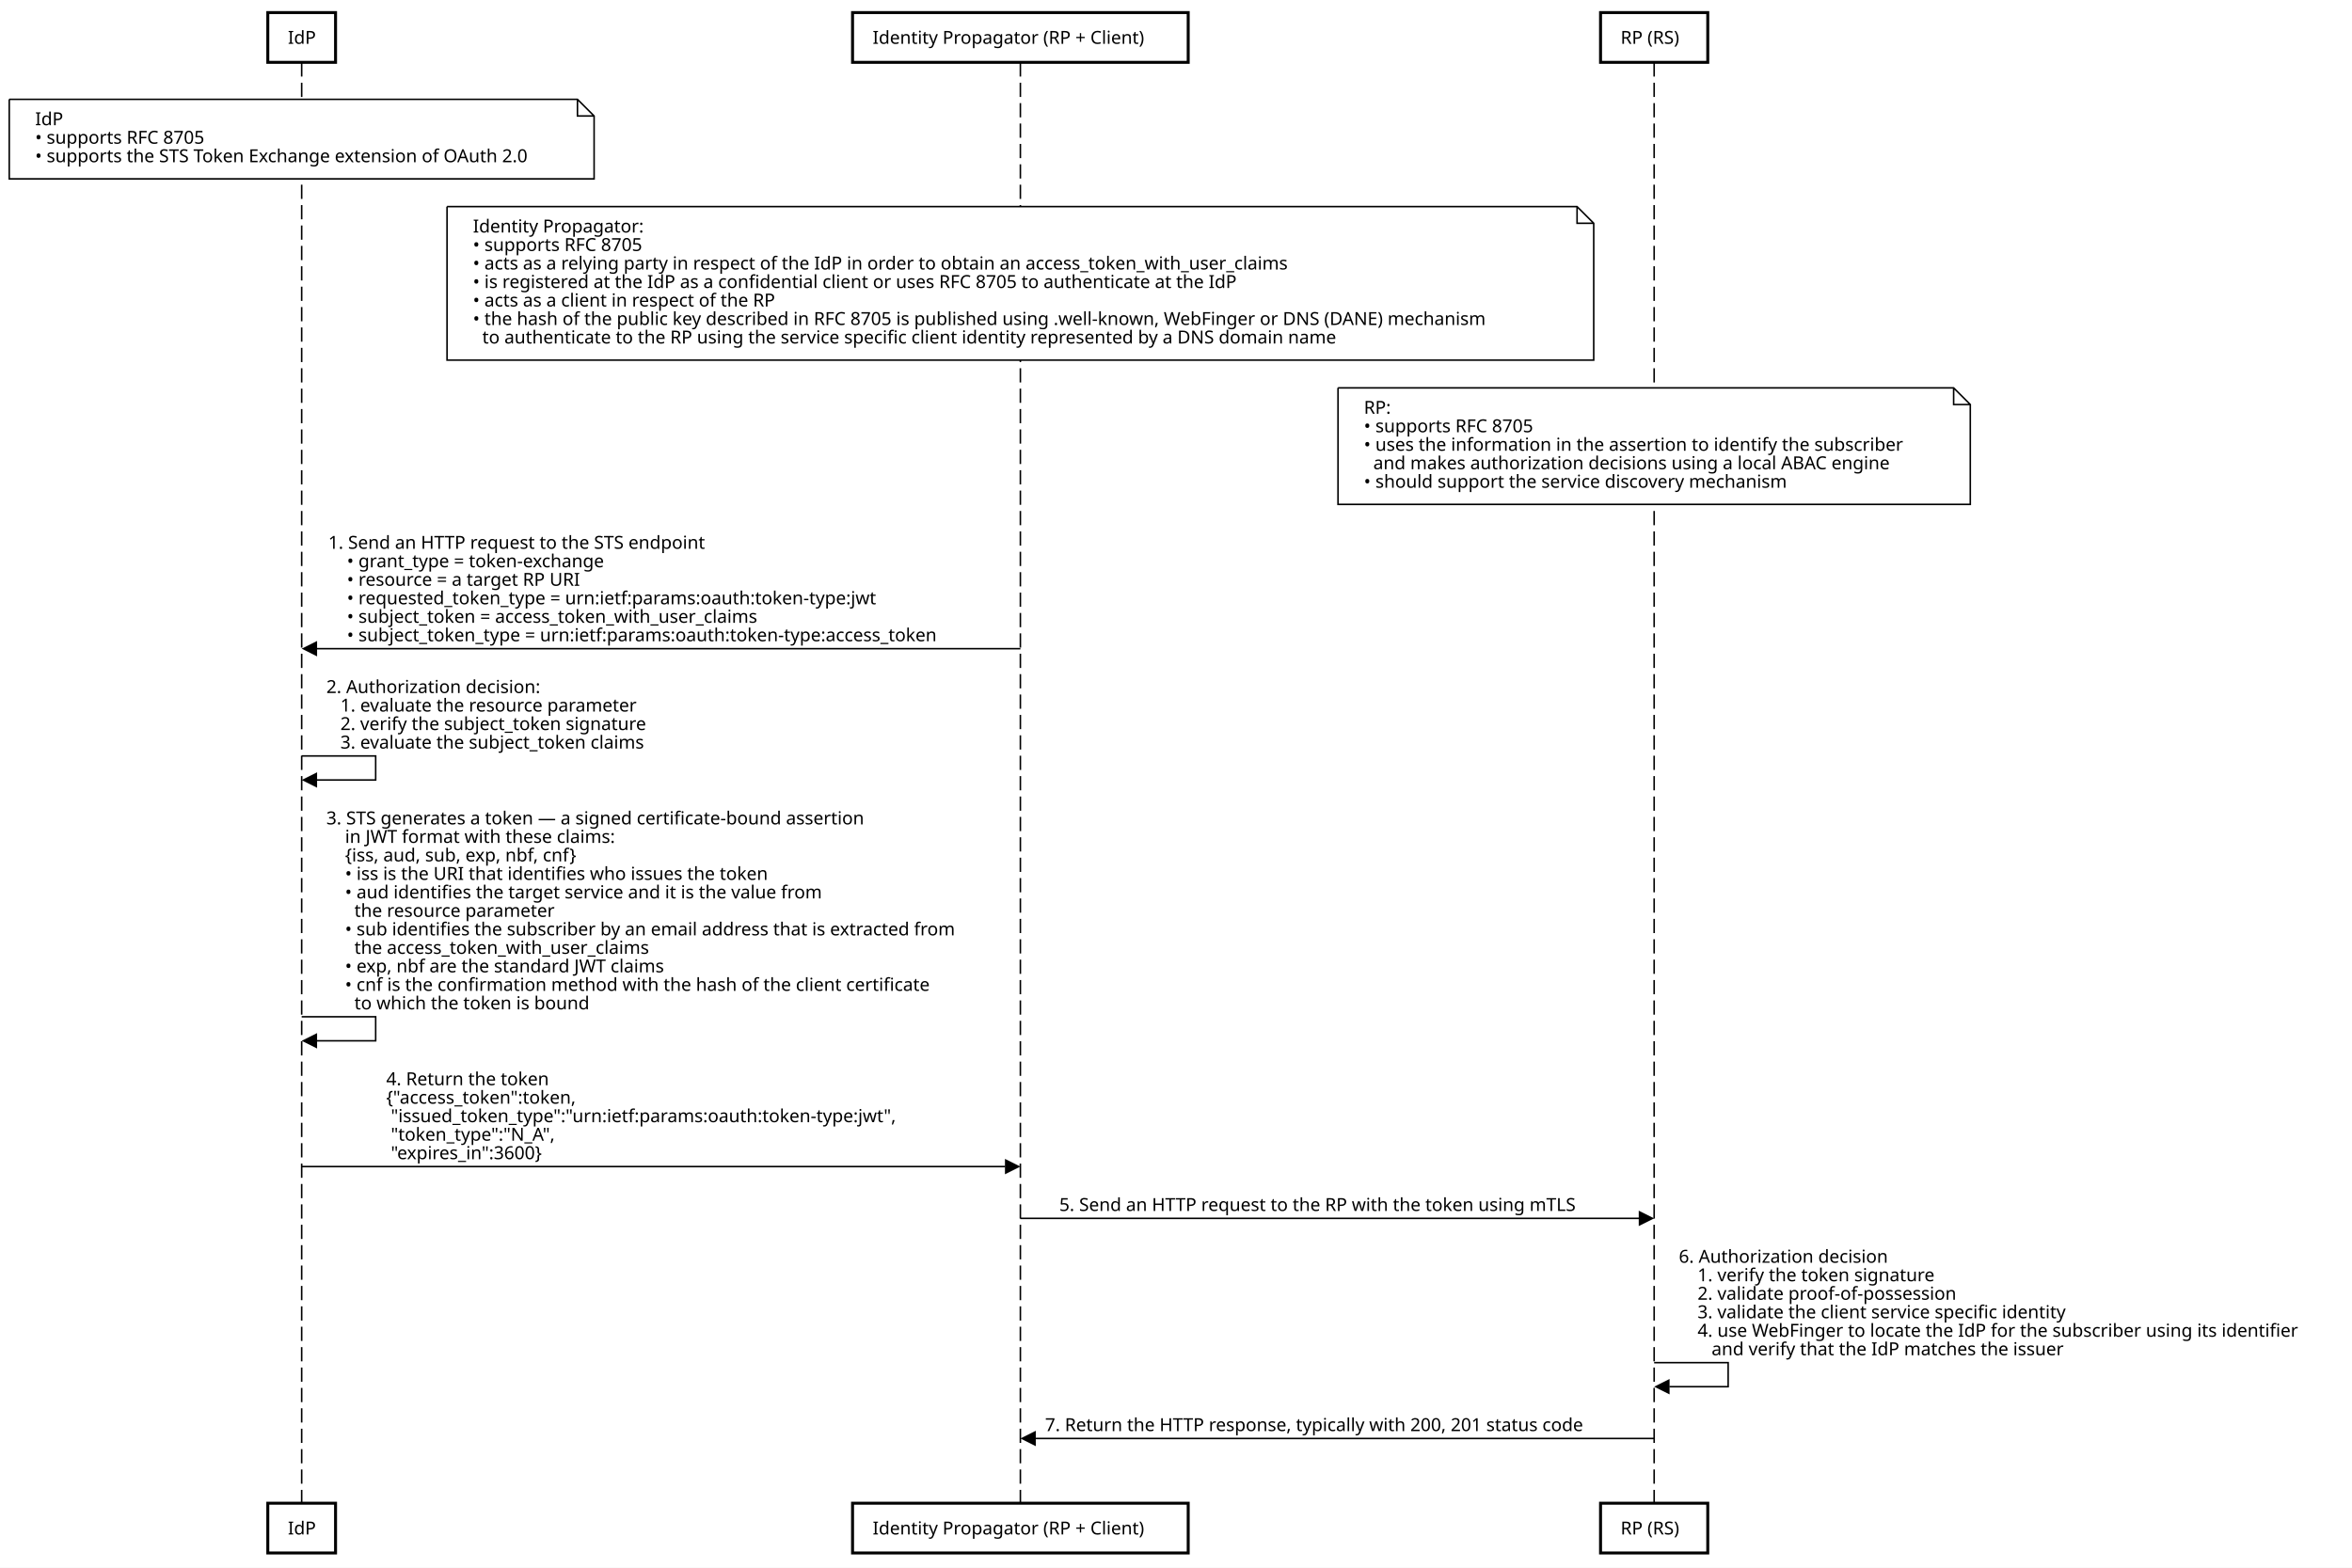
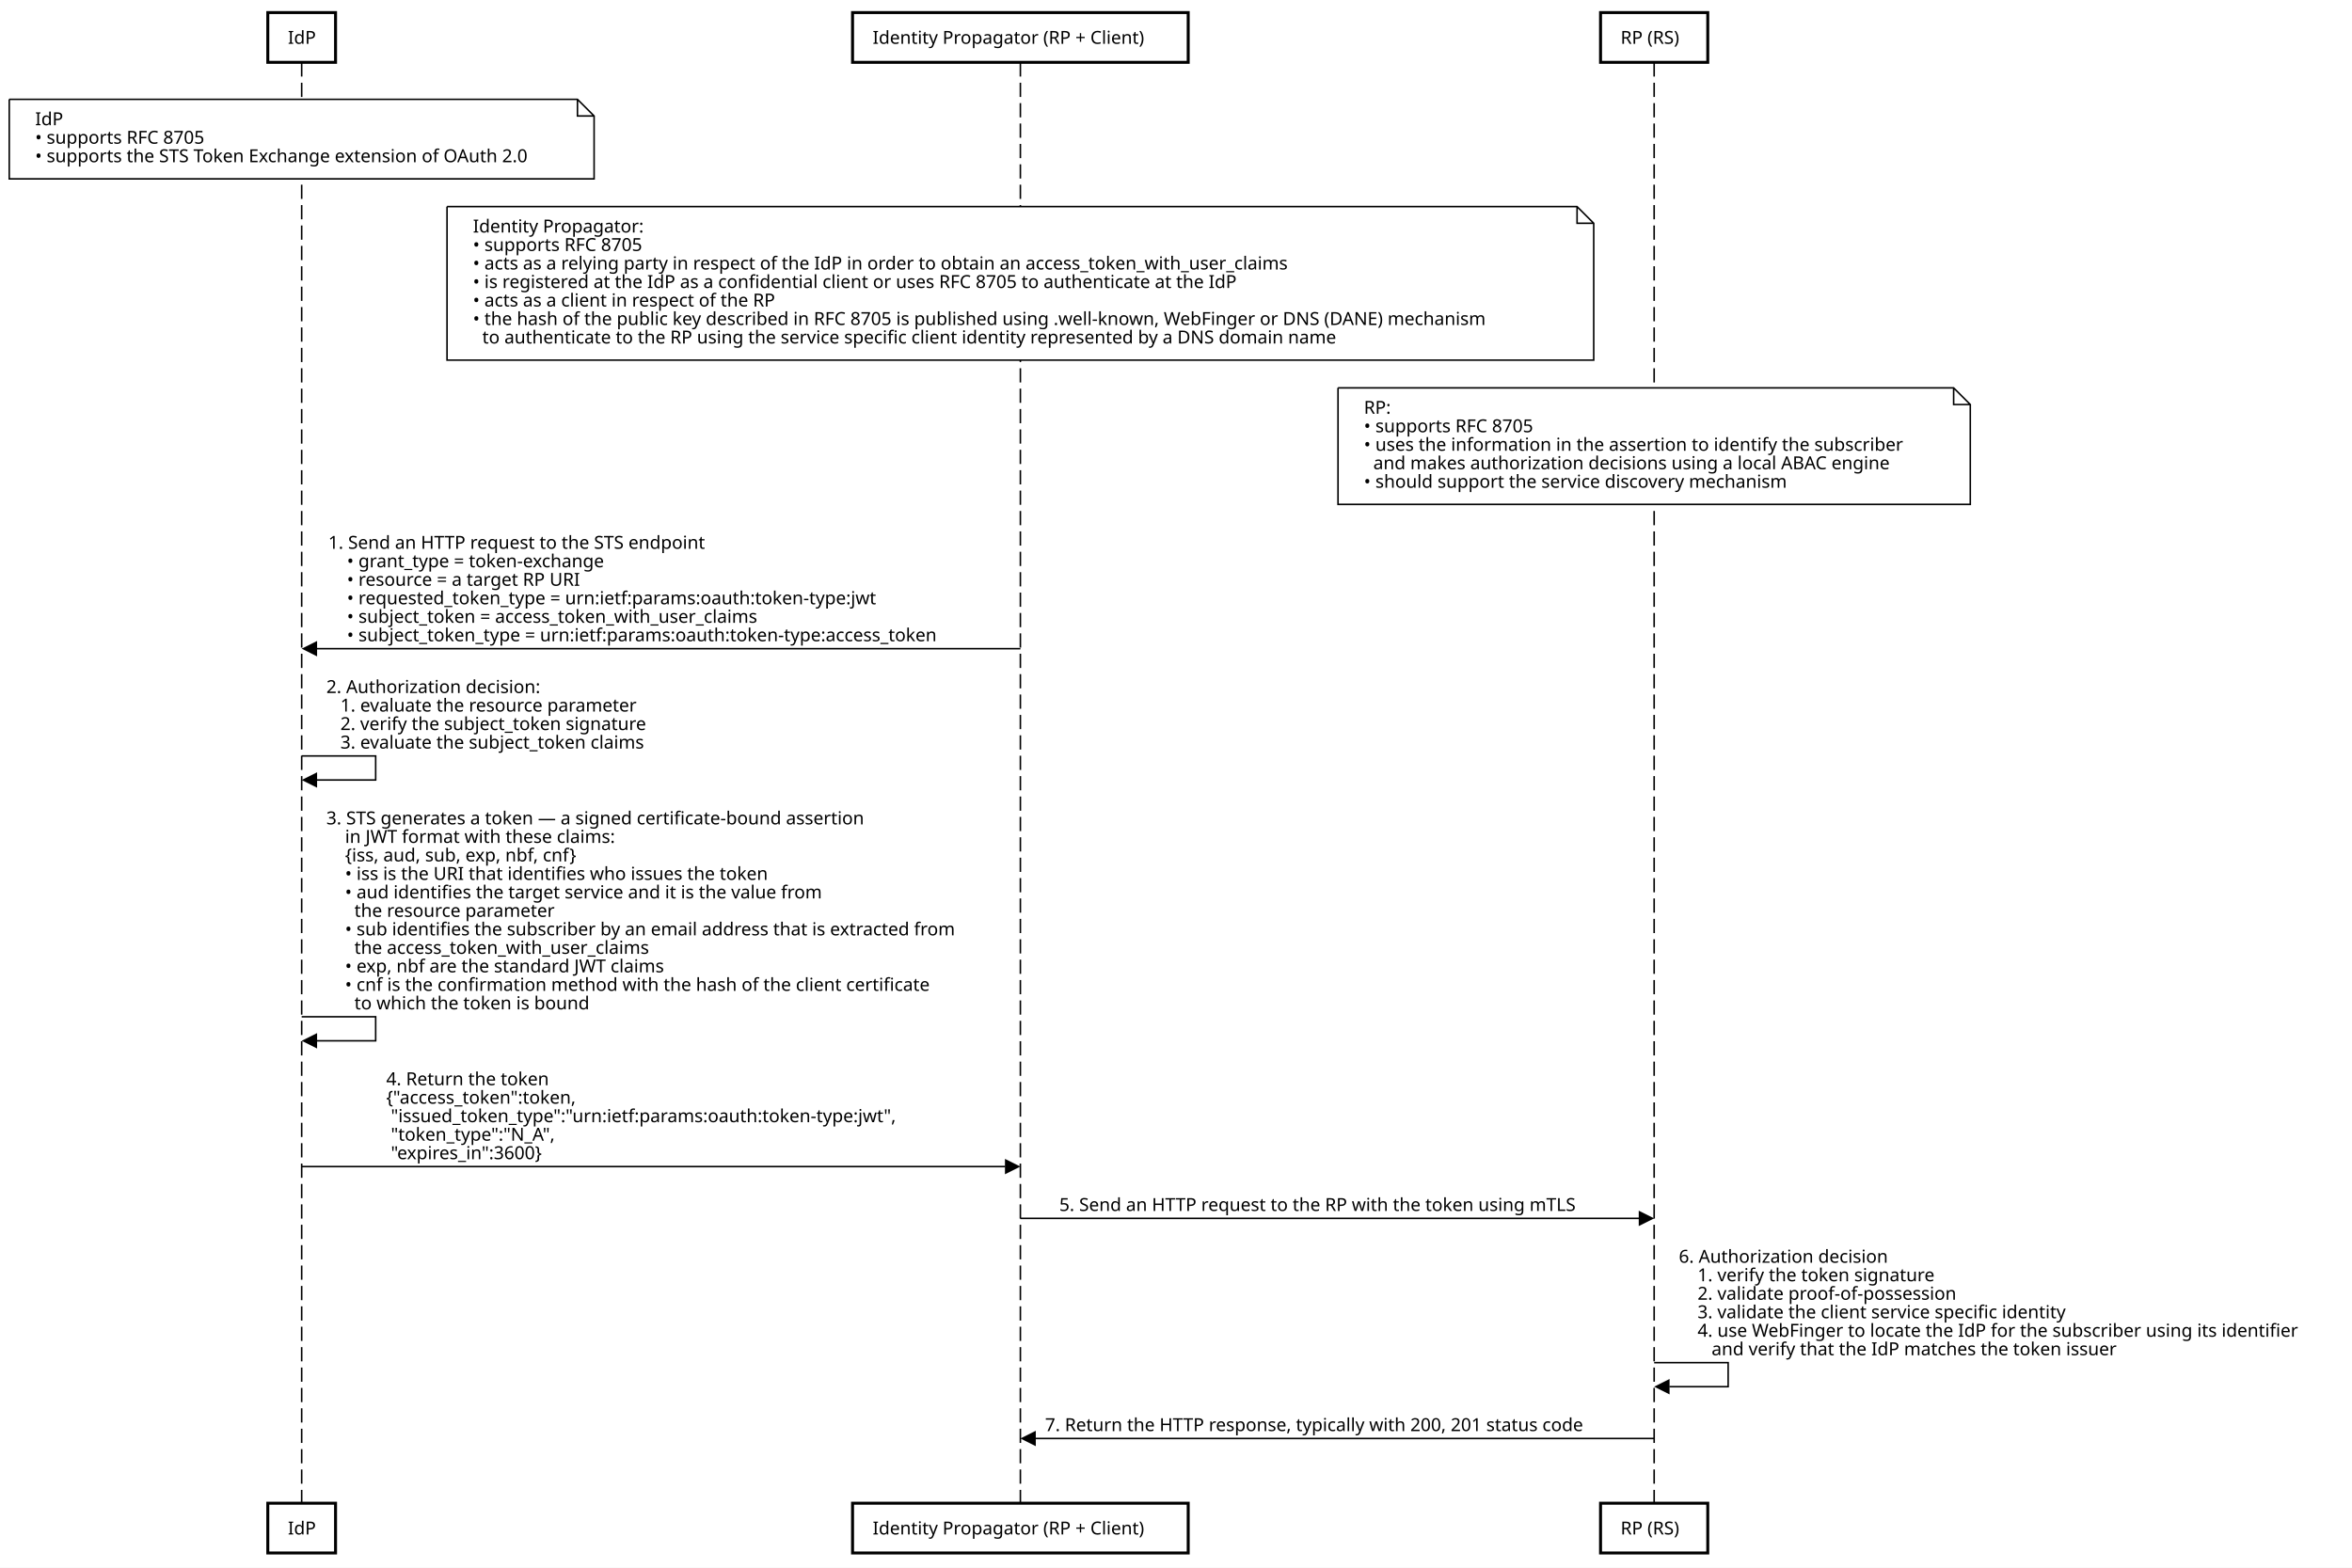
<svg xmlns="http://www.w3.org/2000/svg" version="1.1" width="1917" height="1278">
  <defs />
  <g>
    <g />
    <g />
    <g />
    <g />
    <g />
    <g />
    <g />
    <g />
    <g />
    <g />
    <g />
    <g />
    <g />
    <g />
    <g />
    <g />
    <g />
    <g />
    <g />
    <g />
    <g />
    <g />
    <g />
    <g />
    <g />
    <g />
    <g />
    <g />
    <g />
    <g />
    <g />
    <g />
    <g />
    <g />
    <g />
    <g />
    <g />
    <g />
    <g />
    <g />
    <g />
    <g />
    <g />
    <g />
    <g />
    <g />
    <g />
    <g />
    <g />
    <g />
    <g />
    <g />
    <g>
      <rect fill="white" stroke="none" x="0" y="0" width="1917" height="1278" />
    </g>
    <g />
    <g>
      <path fill="none" stroke="black" paint-order="fill stroke markers" d=" M 245.883 50.815 L 245.883 1225.442" stroke-miterlimit="10" stroke-width="1.257" stroke-dasharray="11.599,5.026" />
      <path fill="none" stroke="black" paint-order="fill stroke markers" d=" M 831.66 50.815 L 831.66 1225.442" stroke-miterlimit="10" stroke-width="1.257" stroke-dasharray="11.599,5.026" />
      <path fill="none" stroke="black" paint-order="fill stroke markers" d=" M 1348.22 50.815 L 1348.22 1225.442" stroke-miterlimit="10" stroke-width="1.257" stroke-dasharray="11.599,5.026" />
    </g>
    <g>
      <path fill="none" stroke="none" />
      <g>
        <path fill="white" stroke="black" paint-order="fill stroke markers" d=" M 218.272 10.253 L 273.493 10.253 L 273.493 50.815 L 218.272 50.815 L 218.272 10.253 Z" stroke-miterlimit="10" stroke-width="2.413" stroke-dasharray="" />
      </g>
      <g>
        <text fill="black" stroke="none" font-family="sans-serif" font-size="11pt" font-style="normal" font-weight="normal" text-decoration="normal" x="234.633" y="35.736" text-anchor="start" dominant-baseline="alphabetic" xml:space="preserve">IdP</text>
      </g>
      <path fill="none" stroke="none" />
      <g>
        <path fill="white" stroke="black" paint-order="fill stroke markers" d=" M 694.875 10.253 L 968.446 10.253 L 968.446 50.815 L 694.875 50.815 L 694.875 10.253 Z" stroke-miterlimit="10" stroke-width="2.413" stroke-dasharray="" />
      </g>
      <g>
        <text fill="black" stroke="none" font-family="sans-serif" font-size="11pt" font-style="normal" font-weight="normal" text-decoration="normal" x="711.235" y="35.736" text-anchor="start" dominant-baseline="alphabetic" xml:space="preserve">Identity Propagator (RP + Client)</text>
      </g>
      <path fill="none" stroke="none" />
      <g>
        <path fill="white" stroke="black" paint-order="fill stroke markers" d=" M 1304.526 10.253 L 1391.914 10.253 L 1391.914 50.815 L 1304.526 50.815 L 1304.526 10.253 Z" stroke-miterlimit="10" stroke-width="2.413" stroke-dasharray="" />
      </g>
      <g>
        <text fill="black" stroke="none" font-family="sans-serif" font-size="11pt" font-style="normal" font-weight="normal" text-decoration="normal" x="1320.887" y="35.736" text-anchor="start" dominant-baseline="alphabetic" xml:space="preserve">RP (RS)</text>
      </g>
      <path fill="none" stroke="none" />
      <g>
        <path fill="white" stroke="black" paint-order="fill stroke markers" d=" M 218.272 1225.442 L 273.493 1225.442 L 273.493 1266.003 L 218.272 1266.003 L 218.272 1225.442 Z" stroke-miterlimit="10" stroke-width="2.413" stroke-dasharray="" />
      </g>
      <g>
        <text fill="black" stroke="none" font-family="sans-serif" font-size="11pt" font-style="normal" font-weight="normal" text-decoration="normal" x="234.633" y="1250.925" text-anchor="start" dominant-baseline="alphabetic" xml:space="preserve">IdP</text>
      </g>
      <path fill="none" stroke="none" />
      <g>
        <path fill="white" stroke="black" paint-order="fill stroke markers" d=" M 694.875 1225.442 L 968.446 1225.442 L 968.446 1266.003 L 694.875 1266.003 L 694.875 1225.442 Z" stroke-miterlimit="10" stroke-width="2.413" stroke-dasharray="" />
      </g>
      <g>
        <text fill="black" stroke="none" font-family="sans-serif" font-size="11pt" font-style="normal" font-weight="normal" text-decoration="normal" x="711.235" y="1250.925" text-anchor="start" dominant-baseline="alphabetic" xml:space="preserve">Identity Propagator (RP + Client)</text>
      </g>
      <path fill="none" stroke="none" />
      <g>
        <path fill="white" stroke="black" paint-order="fill stroke markers" d=" M 1304.526 1225.442 L 1391.914 1225.442 L 1391.914 1266.003 L 1304.526 1266.003 L 1304.526 1225.442 Z" stroke-miterlimit="10" stroke-width="2.413" stroke-dasharray="" />
      </g>
      <g>
        <text fill="black" stroke="none" font-family="sans-serif" font-size="11pt" font-style="normal" font-weight="normal" text-decoration="normal" x="1320.887" y="1250.925" text-anchor="start" dominant-baseline="alphabetic" xml:space="preserve">RP (RS)</text>
      </g>
    </g>
    <g>
      <path fill="white" stroke="black" paint-order="fill stroke markers" d=" M 7.539 80.972 L 470.655 80.972 L 484.226 94.543 L 484.226 145.811 L 7.539 145.811 L 7.539 80.972 M 470.655 80.972 L 470.655 94.543 L 484.226 94.543" stroke-miterlimit="10" stroke-width="1.257" stroke-dasharray="" />
      <g>
        <text fill="black" stroke="none" font-family="sans-serif" font-size="11pt" font-style="normal" font-weight="normal" text-decoration="normal" x="28.649" y="102.082" text-anchor="start" dominant-baseline="alphabetic" xml:space="preserve">IdP</text>
        <text fill="black" stroke="none" font-family="sans-serif" font-size="11pt" font-style="normal" font-weight="normal" text-decoration="normal" x="28.649" y="117.161" text-anchor="start" dominant-baseline="alphabetic" xml:space="preserve">• supports RFC 8705</text>
        <text fill="black" stroke="none" font-family="sans-serif" font-size="11pt" font-style="normal" font-weight="normal" text-decoration="normal" x="28.649" y="132.24" text-anchor="start" dominant-baseline="alphabetic" xml:space="preserve">• supports the STS Token Exchange extension of OAuth 2.0</text>
      </g>
      <path fill="white" stroke="black" paint-order="fill stroke markers" d=" M 364.359 168.429 L 1285.391 168.429 L 1298.962 181.999 L 1298.962 293.581 L 364.359 293.581 L 364.359 168.429 M 1285.391 168.429 L 1285.391 181.999 L 1298.962 181.999" stroke-miterlimit="10" stroke-width="1.257" stroke-dasharray="" />
      <g>
        <text fill="black" stroke="none" font-family="sans-serif" font-size="11pt" font-style="normal" font-weight="normal" text-decoration="normal" x="385.469" y="189.539" text-anchor="start" dominant-baseline="alphabetic" xml:space="preserve">Identity Propagator:</text>
        <text fill="black" stroke="none" font-family="sans-serif" font-size="11pt" font-style="normal" font-weight="normal" text-decoration="normal" x="385.469" y="204.617" text-anchor="start" dominant-baseline="alphabetic" xml:space="preserve">• supports RFC 8705</text>
        <text fill="black" stroke="none" font-family="sans-serif" font-size="11pt" font-style="normal" font-weight="normal" text-decoration="normal" x="385.469" y="219.696" text-anchor="start" dominant-baseline="alphabetic" xml:space="preserve">• acts as a relying party in respect of the IdP in order to obtain an access_token_with_user_claims</text>
        <text fill="black" stroke="none" font-family="sans-serif" font-size="11pt" font-style="normal" font-weight="normal" text-decoration="normal" x="385.469" y="234.775" text-anchor="start" dominant-baseline="alphabetic" xml:space="preserve">• is registered at the IdP as a confidential client or uses RFC 8705 to authenticate at the IdP</text>
        <text fill="black" stroke="none" font-family="sans-serif" font-size="11pt" font-style="normal" font-weight="normal" text-decoration="normal" x="385.469" y="249.853" text-anchor="start" dominant-baseline="alphabetic" xml:space="preserve">• acts as a client in respect of the RP</text>
        <text fill="black" stroke="none" font-family="sans-serif" font-size="11pt" font-style="normal" font-weight="normal" text-decoration="normal" x="385.469" y="264.932" text-anchor="start" dominant-baseline="alphabetic" xml:space="preserve">• the hash of the public key described in RFC 8705 is published using .well-known, WebFinger or DNS (DANE) mechanism</text>
        <text fill="black" stroke="none" font-family="sans-serif" font-size="11pt" font-style="normal" font-weight="normal" text-decoration="normal" x="385.469" y="280.011" text-anchor="start" dominant-baseline="alphabetic" xml:space="preserve">  to authenticate to the RP using the service specific client identity represented by a DNS domain name</text>
      </g>
      <path fill="white" stroke="black" paint-order="fill stroke markers" d=" M 1090.552 316.199 L 1592.318 316.199 L 1605.889 329.77 L 1605.889 411.195 L 1090.552 411.195 L 1090.552 316.199 M 1592.318 316.199 L 1592.318 329.77 L 1605.889 329.77" stroke-miterlimit="10" stroke-width="1.257" stroke-dasharray="" />
      <g>
        <text fill="black" stroke="none" font-family="sans-serif" font-size="11pt" font-style="normal" font-weight="normal" text-decoration="normal" x="1111.662" y="337.309" text-anchor="start" dominant-baseline="alphabetic" xml:space="preserve">RP:</text>
        <text fill="black" stroke="none" font-family="sans-serif" font-size="11pt" font-style="normal" font-weight="normal" text-decoration="normal" x="1111.662" y="352.388" text-anchor="start" dominant-baseline="alphabetic" xml:space="preserve">• supports RFC 8705</text>
        <text fill="black" stroke="none" font-family="sans-serif" font-size="11pt" font-style="normal" font-weight="normal" text-decoration="normal" x="1111.662" y="367.467" text-anchor="start" dominant-baseline="alphabetic" xml:space="preserve">• uses the information in the assertion to identify the subscriber</text>
        <text fill="black" stroke="none" font-family="sans-serif" font-size="11pt" font-style="normal" font-weight="normal" text-decoration="normal" x="1111.662" y="382.545" text-anchor="start" dominant-baseline="alphabetic" xml:space="preserve">  and makes authorization decisions using a local ABAC engine</text>
        <text fill="black" stroke="none" font-family="sans-serif" font-size="11pt" font-style="normal" font-weight="normal" text-decoration="normal" x="1111.662" y="397.624" text-anchor="start" dominant-baseline="alphabetic" xml:space="preserve">• should support the service discovery mechanism</text>
      </g>
      <g>
        <g>
          <rect fill="white" stroke="none" x="265.285" y="433.813" width="335.957" height="19.602" />
        </g>
        <g>
          <rect fill="white" stroke="none" x="265.285" y="448.891" width="255.157" height="19.602" />
        </g>
        <g>
          <rect fill="white" stroke="none" x="265.285" y="463.97" width="233.54" height="19.602" />
        </g>
        <g>
          <rect fill="white" stroke="none" x="265.285" y="479.049" width="491.94" height="19.602" />
        </g>
        <g>
          <rect fill="white" stroke="none" x="265.285" y="494.127" width="389.84" height="19.602" />
        </g>
        <g>
          <rect fill="white" stroke="none" x="265.285" y="509.206" width="546.974" height="19.602" />
        </g>
        <text fill="black" stroke="none" font-family="sans-serif" font-size="11pt" font-style="normal" font-weight="normal" text-decoration="normal" x="267.547" y="447.384" text-anchor="start" dominant-baseline="alphabetic" xml:space="preserve">1. Send an HTTP request to the STS endpoint</text>
        <text fill="black" stroke="none" font-family="sans-serif" font-size="11pt" font-style="normal" font-weight="normal" text-decoration="normal" x="267.547" y="462.462" text-anchor="start" dominant-baseline="alphabetic" xml:space="preserve">    • grant_type = token-exchange</text>
        <text fill="black" stroke="none" font-family="sans-serif" font-size="11pt" font-style="normal" font-weight="normal" text-decoration="normal" x="267.547" y="477.541" text-anchor="start" dominant-baseline="alphabetic" xml:space="preserve">    • resource = a target RP URI</text>
        <text fill="black" stroke="none" font-family="sans-serif" font-size="11pt" font-style="normal" font-weight="normal" text-decoration="normal" x="267.547" y="492.619" text-anchor="start" dominant-baseline="alphabetic" xml:space="preserve">    • requested_token_type = urn:ietf:params:oauth:token-type:jwt</text>
        <text fill="black" stroke="none" font-family="sans-serif" font-size="11pt" font-style="normal" font-weight="normal" text-decoration="normal" x="267.547" y="507.698" text-anchor="start" dominant-baseline="alphabetic" xml:space="preserve">    • subject_token = access_token_with_user_claims</text>
        <text fill="black" stroke="none" font-family="sans-serif" font-size="11pt" font-style="normal" font-weight="normal" text-decoration="normal" x="267.547" y="522.777" text-anchor="start" dominant-baseline="alphabetic" xml:space="preserve">    • subject_token_type = urn:ietf:params:oauth:token-type:access_token</text>
      </g>
      <g>
        <path fill="none" stroke="black" paint-order="fill stroke markers" d=" M 831.66 528.808 L 258.298 528.808" stroke-miterlimit="10" stroke-width="1.257" stroke-dasharray="" />
        <g transform="translate(245.8828,528.8082) translate(-245.8828,-528.8082)">
          <path fill="black" stroke="none" paint-order="stroke fill markers" d=" M 258.448 522.525 L 245.883 528.808 L 258.448 535.091 Z" />
        </g>
      </g>
      <g>
        <g>
          <rect fill="white" stroke="none" x="263.726" y="551.426" width="191.607" height="19.602" />
        </g>
        <g>
          <rect fill="white" stroke="none" x="263.726" y="566.505" width="280.09" height="19.602" />
        </g>
        <g>
          <rect fill="white" stroke="none" x="263.726" y="581.583" width="287.39" height="19.602" />
        </g>
        <g>
          <rect fill="white" stroke="none" x="263.726" y="596.662" width="287.857" height="19.602" />
        </g>
        <text fill="black" stroke="none" font-family="sans-serif" font-size="11pt" font-style="normal" font-weight="normal" text-decoration="normal" x="265.988" y="564.997" text-anchor="start" dominant-baseline="alphabetic" xml:space="preserve">2. Authorization decision:</text>
        <text fill="black" stroke="none" font-family="sans-serif" font-size="11pt" font-style="normal" font-weight="normal" text-decoration="normal" x="265.988" y="580.076" text-anchor="start" dominant-baseline="alphabetic" xml:space="preserve">   1. evaluate the resource parameter</text>
        <text fill="black" stroke="none" font-family="sans-serif" font-size="11pt" font-style="normal" font-weight="normal" text-decoration="normal" x="265.988" y="595.154" text-anchor="start" dominant-baseline="alphabetic" xml:space="preserve">   2. verify the subject_token signature</text>
        <text fill="black" stroke="none" font-family="sans-serif" font-size="11pt" font-style="normal" font-weight="normal" text-decoration="normal" x="265.988" y="610.233" text-anchor="start" dominant-baseline="alphabetic" xml:space="preserve">   3. evaluate the subject_token claims</text>
      </g>
      <g>
        <path fill="none" stroke="black" paint-order="fill stroke markers" d=" M 245.883 616.264 L 306.197 616.264 L 306.197 635.867 L 258.298 635.867" stroke-miterlimit="10" stroke-width="1.257" stroke-dasharray="" />
        <g transform="translate(245.8828,635.8666) translate(-245.8828,-635.8666)">
          <path fill="black" stroke="none" paint-order="stroke fill markers" d=" M 258.448 629.584 L 245.883 635.867 L 258.448 642.149 Z" />
        </g>
      </g>
      <g>
        <g>
          <rect fill="white" stroke="none" x="263.726" y="658.485" width="477.64" height="19.602" />
        </g>
        <g>
          <rect fill="white" stroke="none" x="263.726" y="673.563" width="260.674" height="19.602" />
        </g>
        <g>
          <rect fill="white" stroke="none" x="263.726" y="688.642" width="234.857" height="19.602" />
        </g>
        <g>
          <rect fill="white" stroke="none" x="263.726" y="703.721" width="397.007" height="19.602" />
        </g>
        <g>
          <rect fill="white" stroke="none" x="263.726" y="718.799" width="447.024" height="19.602" />
        </g>
        <g>
          <rect fill="white" stroke="none" x="263.726" y="733.878" width="206.907" height="19.602" />
        </g>
        <g>
          <rect fill="white" stroke="none" x="263.726" y="748.957" width="562.657" height="19.602" />
        </g>
        <g>
          <rect fill="white" stroke="none" x="263.726" y="764.035" width="291.407" height="19.602" />
        </g>
        <g>
          <rect fill="white" stroke="none" x="263.726" y="779.114" width="307.574" height="19.602" />
        </g>
        <g>
          <rect fill="white" stroke="none" x="263.726" y="794.192" width="538.657" height="19.602" />
        </g>
        <g>
          <rect fill="white" stroke="none" x="263.726" y="809.271" width="236.407" height="19.602" />
        </g>
        <text fill="black" stroke="none" font-family="sans-serif" font-size="11pt" font-style="normal" font-weight="normal" text-decoration="normal" x="265.988" y="672.055" text-anchor="start" dominant-baseline="alphabetic" xml:space="preserve">3. STS generates a token — a signed certificate-bound assertion</text>
        <text fill="black" stroke="none" font-family="sans-serif" font-size="11pt" font-style="normal" font-weight="normal" text-decoration="normal" x="265.988" y="687.134" text-anchor="start" dominant-baseline="alphabetic" xml:space="preserve">    in JWT format with these claims:</text>
        <text fill="black" stroke="none" font-family="sans-serif" font-size="11pt" font-style="normal" font-weight="normal" text-decoration="normal" x="265.988" y="702.213" text-anchor="start" dominant-baseline="alphabetic" xml:space="preserve">    {iss, aud, sub, exp, nbf, cnf}</text>
        <text fill="black" stroke="none" font-family="sans-serif" font-size="11pt" font-style="normal" font-weight="normal" text-decoration="normal" x="265.988" y="717.291" text-anchor="start" dominant-baseline="alphabetic" xml:space="preserve">    • iss is the URI that identifies who issues the token</text>
        <text fill="black" stroke="none" font-family="sans-serif" font-size="11pt" font-style="normal" font-weight="normal" text-decoration="normal" x="265.988" y="732.37" text-anchor="start" dominant-baseline="alphabetic" xml:space="preserve">    • aud identifies the target service and it is the value from</text>
        <text fill="black" stroke="none" font-family="sans-serif" font-size="11pt" font-style="normal" font-weight="normal" text-decoration="normal" x="265.988" y="747.449" text-anchor="start" dominant-baseline="alphabetic" xml:space="preserve">      the resource parameter</text>
        <text fill="black" stroke="none" font-family="sans-serif" font-size="11pt" font-style="normal" font-weight="normal" text-decoration="normal" x="265.988" y="762.527" text-anchor="start" dominant-baseline="alphabetic" xml:space="preserve">    • sub identifies the subscriber by an email address that is extracted from</text>
        <text fill="black" stroke="none" font-family="sans-serif" font-size="11pt" font-style="normal" font-weight="normal" text-decoration="normal" x="265.988" y="777.606" text-anchor="start" dominant-baseline="alphabetic" xml:space="preserve">      the access_token_with_user_claims</text>
        <text fill="black" stroke="none" font-family="sans-serif" font-size="11pt" font-style="normal" font-weight="normal" text-decoration="normal" x="265.988" y="792.685" text-anchor="start" dominant-baseline="alphabetic" xml:space="preserve">    • exp, nbf are the standard JWT claims</text>
        <text fill="black" stroke="none" font-family="sans-serif" font-size="11pt" font-style="normal" font-weight="normal" text-decoration="normal" x="265.988" y="807.763" text-anchor="start" dominant-baseline="alphabetic" xml:space="preserve">    • cnf is the confirmation method with the hash of the client certificate</text>
        <text fill="black" stroke="none" font-family="sans-serif" font-size="11pt" font-style="normal" font-weight="normal" text-decoration="normal" x="265.988" y="822.842" text-anchor="start" dominant-baseline="alphabetic" xml:space="preserve">      to which the token is bound</text>
      </g>
      <g>
        <path fill="none" stroke="black" paint-order="fill stroke markers" d=" M 245.883 828.873 L 306.197 828.873 L 306.197 848.476 L 258.298 848.476" stroke-miterlimit="10" stroke-width="1.257" stroke-dasharray="" />
        <g transform="translate(245.8828,848.4756) translate(-245.8828,-848.4756)">
          <path fill="black" stroke="none" paint-order="stroke fill markers" d=" M 258.448 842.193 L 245.883 848.476 L 258.448 854.758 Z" />
        </g>
      </g>
      <g>
        <g>
          <rect fill="white" stroke="none" x="312.526" y="871.094" width="146.324" height="19.602" />
        </g>
        <g>
          <rect fill="white" stroke="none" x="312.526" y="886.172" width="175.824" height="19.602" />
        </g>
        <g>
          <rect fill="white" stroke="none" x="312.526" y="901.251" width="452.49" height="19.602" />
        </g>
        <g>
          <rect fill="white" stroke="none" x="312.526" y="916.33" width="155.307" height="19.602" />
        </g>
        <g>
          <rect fill="white" stroke="none" x="312.526" y="931.408" width="148.274" height="19.602" />
        </g>
        <text fill="black" stroke="none" font-family="sans-serif" font-size="11pt" font-style="normal" font-weight="normal" text-decoration="normal" x="314.788" y="884.664" text-anchor="start" dominant-baseline="alphabetic" xml:space="preserve">4. Return the token</text>
        <text fill="black" stroke="none" font-family="sans-serif" font-size="11pt" font-style="normal" font-weight="normal" text-decoration="normal" x="314.788" y="899.743" text-anchor="start" dominant-baseline="alphabetic" xml:space="preserve">{"access_token":token,</text>
        <text fill="black" stroke="none" font-family="sans-serif" font-size="11pt" font-style="normal" font-weight="normal" text-decoration="normal" x="314.788" y="914.822" text-anchor="start" dominant-baseline="alphabetic" xml:space="preserve"> "issued_token_type":"urn:ietf:params:oauth:token-type:jwt",</text>
        <text fill="black" stroke="none" font-family="sans-serif" font-size="11pt" font-style="normal" font-weight="normal" text-decoration="normal" x="314.788" y="929.9" text-anchor="start" dominant-baseline="alphabetic" xml:space="preserve"> "token_type":"N_A",</text>
        <text fill="black" stroke="none" font-family="sans-serif" font-size="11pt" font-style="normal" font-weight="normal" text-decoration="normal" x="314.788" y="944.979" text-anchor="start" dominant-baseline="alphabetic" xml:space="preserve"> "expires_in":3600}</text>
      </g>
      <g>
        <path fill="none" stroke="black" paint-order="fill stroke markers" d=" M 245.883 951.01 L 819.246 951.01" stroke-miterlimit="10" stroke-width="1.257" stroke-dasharray="" />
        <g transform="translate(831.6603,951.0104) translate(-831.6603,-951.0104)">
          <path fill="black" stroke="none" paint-order="stroke fill markers" d=" M 819.095 944.728 L 831.66 951.01 L 819.095 957.293 Z" />
        </g>
      </g>
      <g>
        <g>
          <rect fill="white" stroke="none" x="861.12" y="973.628" width="457.64" height="19.602" />
        </g>
        <text fill="black" stroke="none" font-family="sans-serif" font-size="11pt" font-style="normal" font-weight="normal" text-decoration="normal" x="863.382" y="987.199" text-anchor="start" dominant-baseline="alphabetic" xml:space="preserve">5. Send an HTTP request to the RP with the token using mTLS</text>
      </g>
      <g>
        <path fill="none" stroke="black" paint-order="fill stroke markers" d=" M 831.66 993.231 L 1335.805 993.231" stroke-miterlimit="10" stroke-width="1.257" stroke-dasharray="" />
        <g transform="translate(1348.22,993.2306) translate(-1348.22,-993.2306)">
          <path fill="black" stroke="none" paint-order="stroke fill markers" d=" M 1335.655 986.948 L 1348.22 993.231 L 1335.655 999.513 Z" />
        </g>
      </g>
      <g>
        <g>
          <rect fill="white" stroke="none" x="1366.063" y="1015.849" width="186.657" height="19.602" />
        </g>
        <g>
          <rect fill="white" stroke="none" x="1366.063" y="1030.927" width="231.524" height="19.602" />
        </g>
        <g>
          <rect fill="white" stroke="none" x="1366.063" y="1046.006" width="247.324" height="19.602" />
        </g>
        <g>
          <rect fill="white" stroke="none" x="1366.063" y="1061.085" width="352.54" height="19.602" />
        </g>
        <g>
          <rect fill="white" stroke="none" x="1366.063" y="1076.163" width="546.274" height="19.602" />
        </g>
        <g>
-           <rect fill="white" stroke="none" x="1366.063" y="1091.242" width="346.157" height="19.602" />
+           <rect fill="white" stroke="none" x="1366.063" y="1091.242" width="391.857" height="19.602" />
        </g>
        <text fill="black" stroke="none" font-family="sans-serif" font-size="11pt" font-style="normal" font-weight="normal" text-decoration="normal" x="1368.325" y="1029.419" text-anchor="start" dominant-baseline="alphabetic" xml:space="preserve">6. Authorization decision</text>
        <text fill="black" stroke="none" font-family="sans-serif" font-size="11pt" font-style="normal" font-weight="normal" text-decoration="normal" x="1368.325" y="1044.498" text-anchor="start" dominant-baseline="alphabetic" xml:space="preserve">    1. verify the token signature</text>
        <text fill="black" stroke="none" font-family="sans-serif" font-size="11pt" font-style="normal" font-weight="normal" text-decoration="normal" x="1368.325" y="1059.577" text-anchor="start" dominant-baseline="alphabetic" xml:space="preserve">    2. validate proof-of-possession</text>
        <text fill="black" stroke="none" font-family="sans-serif" font-size="11pt" font-style="normal" font-weight="normal" text-decoration="normal" x="1368.325" y="1074.655" text-anchor="start" dominant-baseline="alphabetic" xml:space="preserve">    3. validate the client service specific identity</text>
        <text fill="black" stroke="none" font-family="sans-serif" font-size="11pt" font-style="normal" font-weight="normal" text-decoration="normal" x="1368.325" y="1089.734" text-anchor="start" dominant-baseline="alphabetic" xml:space="preserve">    4. use WebFinger to locate the IdP for the subscriber using its identifier</text>
-         <text fill="black" stroke="none" font-family="sans-serif" font-size="11pt" font-style="normal" font-weight="normal" text-decoration="normal" x="1368.325" y="1104.813" text-anchor="start" dominant-baseline="alphabetic" xml:space="preserve">       and verify that the IdP matches the issuer</text>
+         <text fill="black" stroke="none" font-family="sans-serif" font-size="11pt" font-style="normal" font-weight="normal" text-decoration="normal" x="1368.325" y="1104.813" text-anchor="start" dominant-baseline="alphabetic" xml:space="preserve">       and verify that the IdP matches the token issuer</text>
      </g>
      <g>
        <path fill="none" stroke="black" paint-order="fill stroke markers" d=" M 1348.22 1110.844 L 1408.535 1110.844 L 1408.535 1130.446 L 1360.635 1130.446" stroke-miterlimit="10" stroke-width="1.257" stroke-dasharray="" />
        <g transform="translate(1348.22,1130.446) translate(-1348.22,-1130.446)">
          <path fill="black" stroke="none" paint-order="stroke fill markers" d=" M 1360.786 1124.164 L 1348.22 1130.446 L 1360.786 1136.729 Z" />
        </g>
      </g>
      <g>
        <g>
          <rect fill="white" stroke="none" x="849.503" y="1153.064" width="480.874" height="19.602" />
        </g>
        <text fill="black" stroke="none" font-family="sans-serif" font-size="11pt" font-style="normal" font-weight="normal" text-decoration="normal" x="851.765" y="1166.635" text-anchor="start" dominant-baseline="alphabetic" xml:space="preserve">7. Return the HTTP response, typically with 200, 201 status code</text>
      </g>
      <g>
        <path fill="none" stroke="black" paint-order="fill stroke markers" d=" M 1348.22 1172.667 L 844.075 1172.667" stroke-miterlimit="10" stroke-width="1.257" stroke-dasharray="" />
        <g transform="translate(831.6603,1172.667) translate(-831.6603,-1172.667)">
          <path fill="black" stroke="none" paint-order="stroke fill markers" d=" M 844.226 1166.384 L 831.66 1172.667 L 844.226 1178.949 Z" />
        </g>
      </g>
    </g>
  </g>
</svg>
